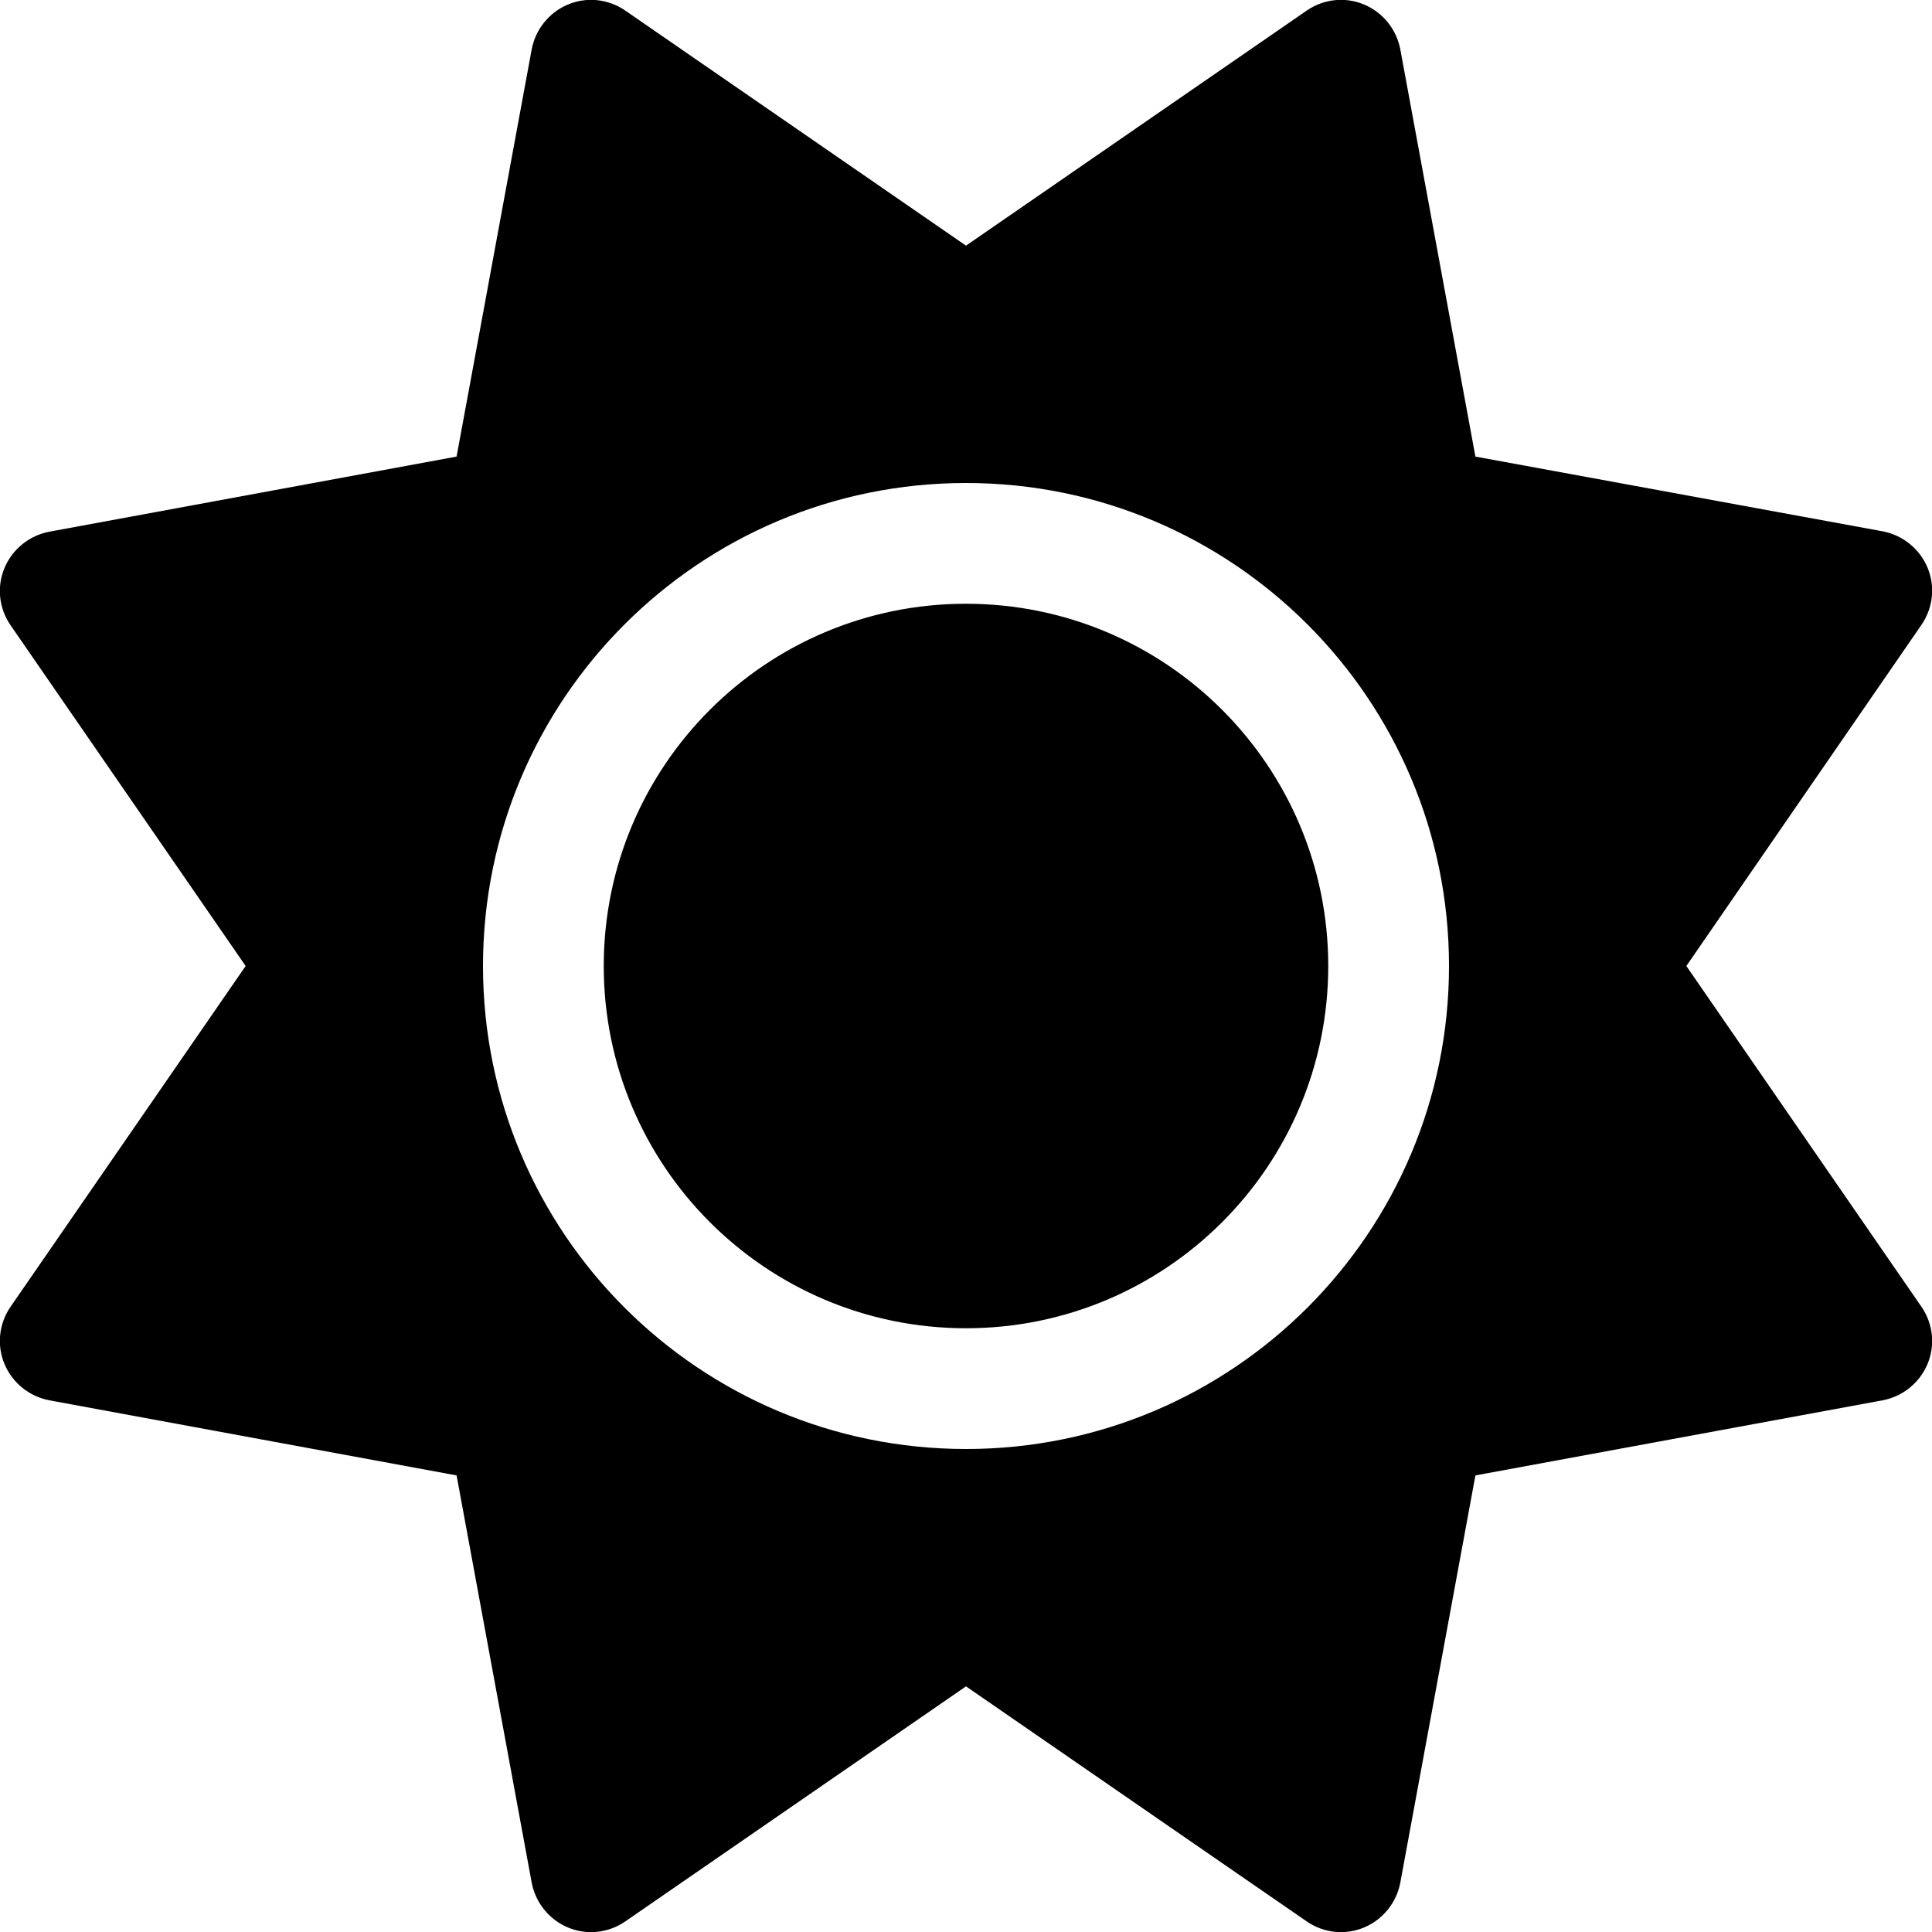
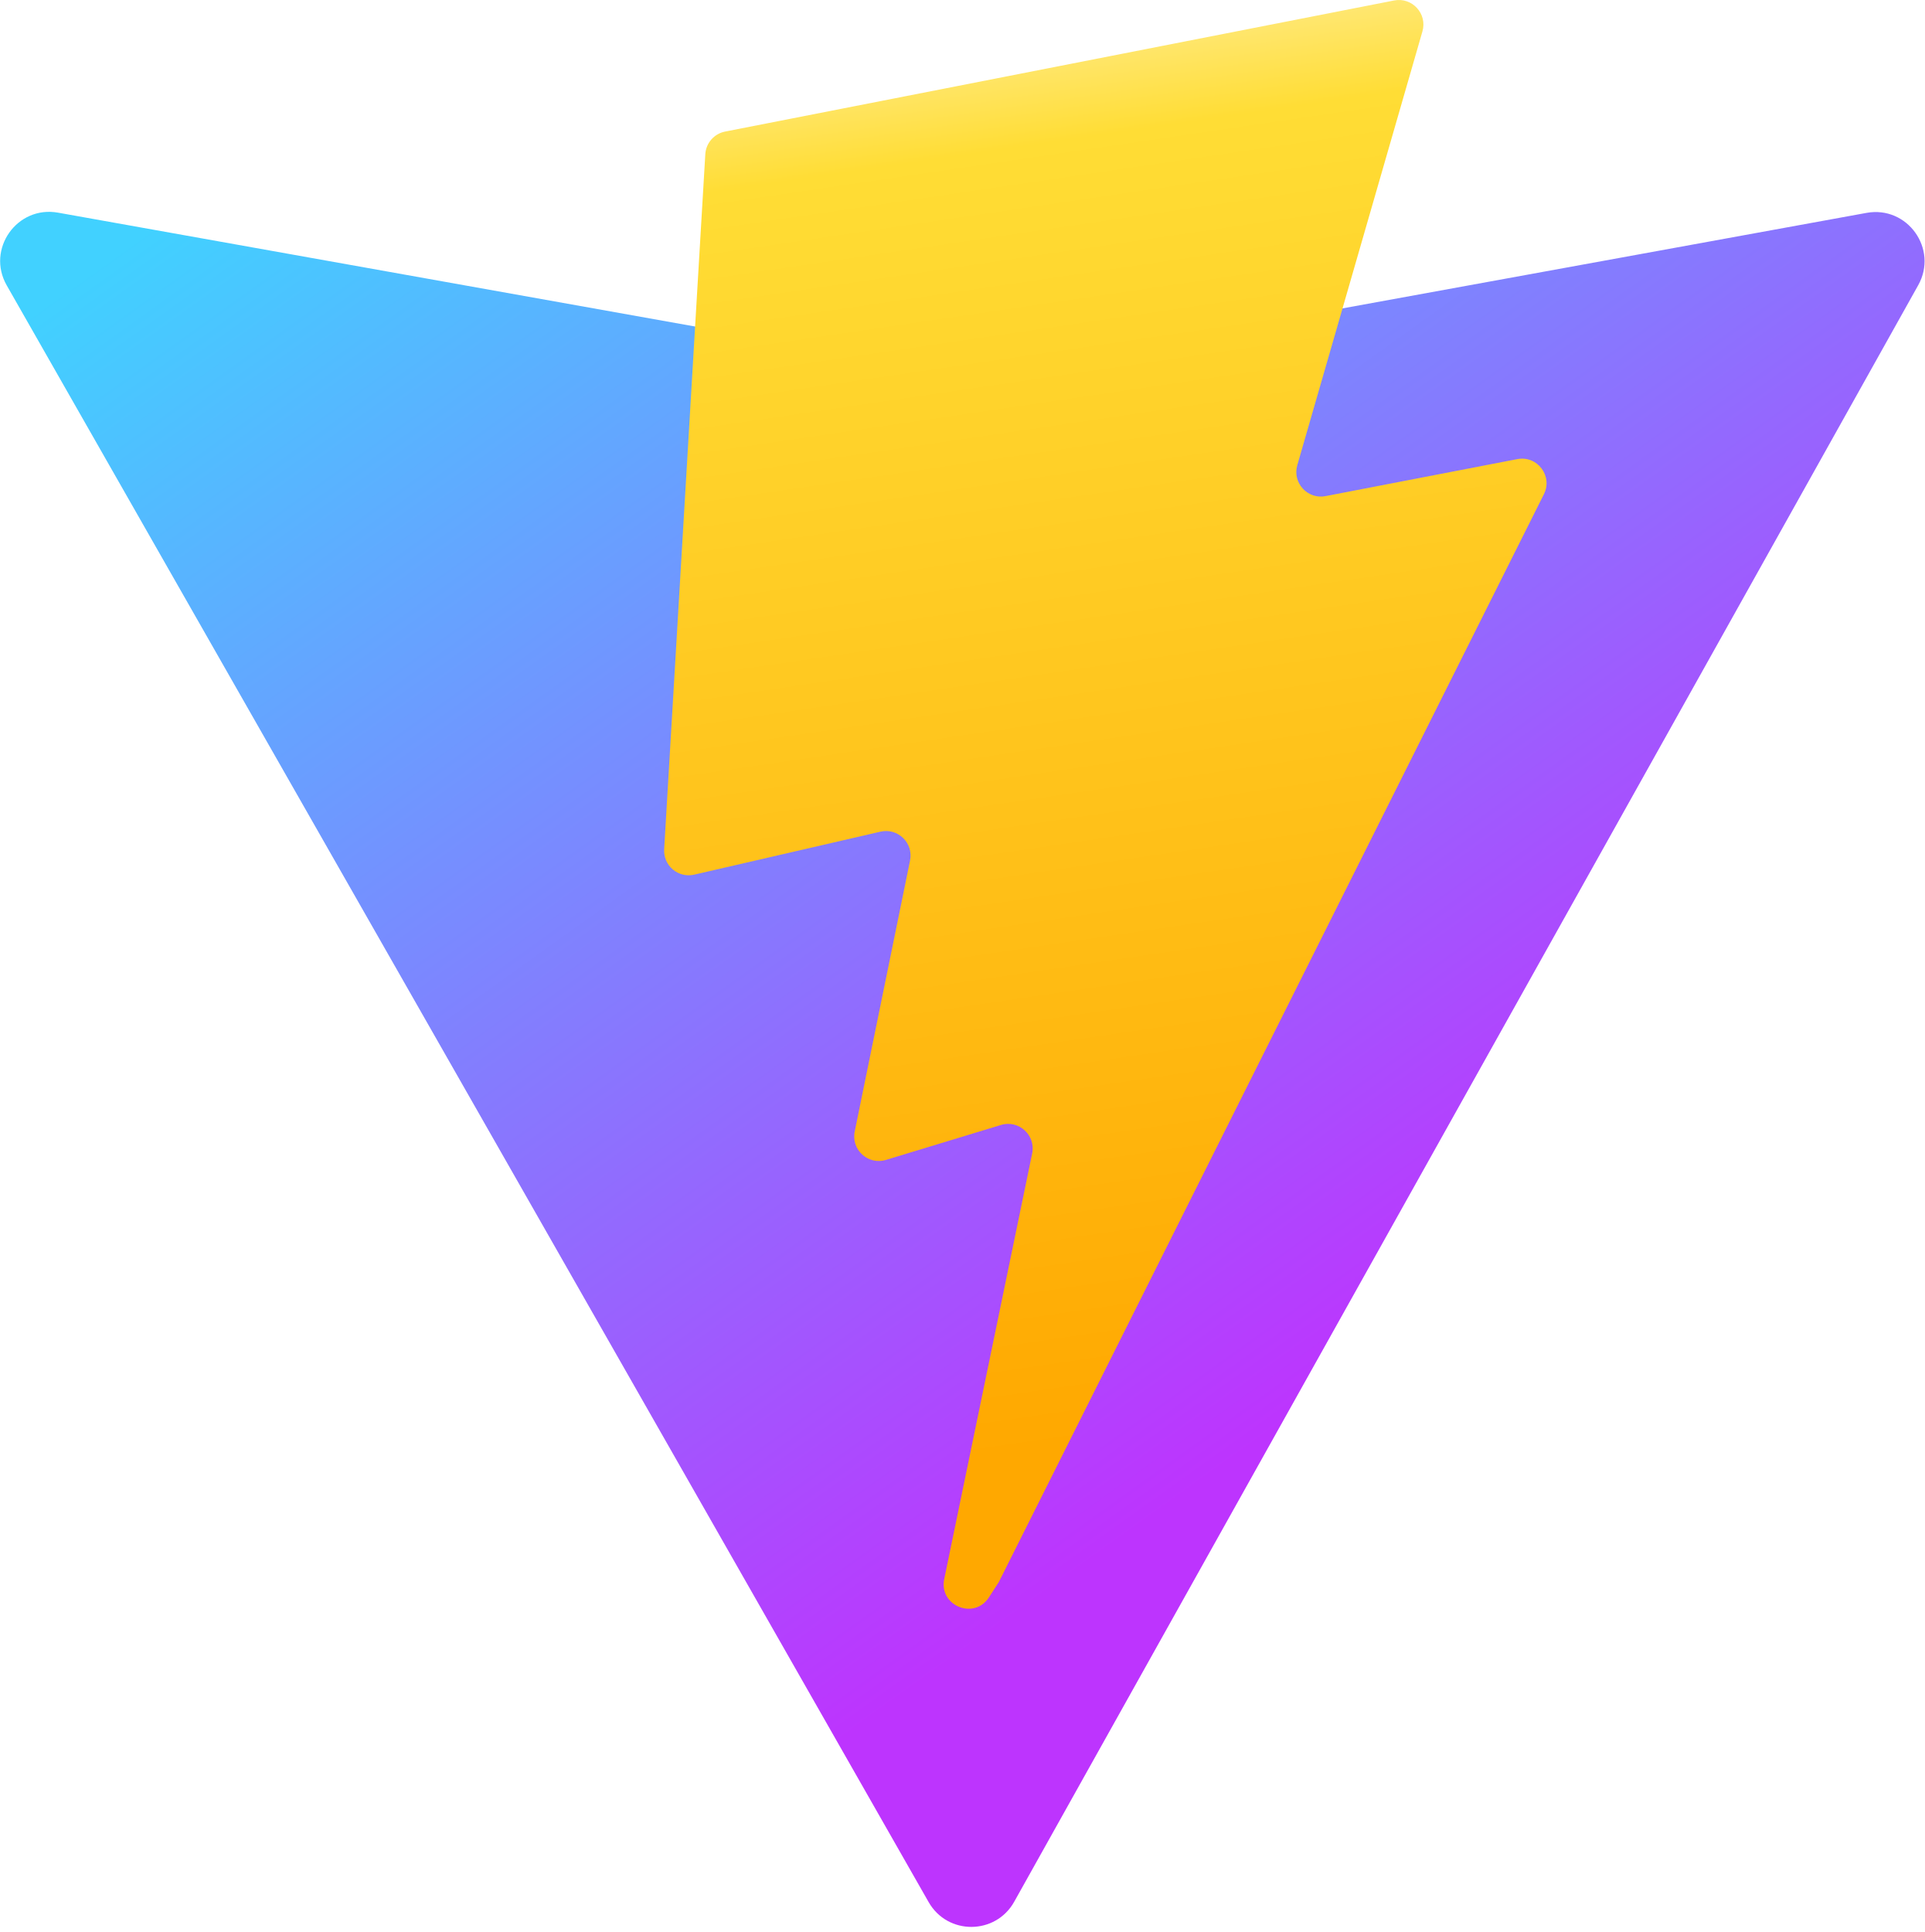
- <svg xmlns="http://www.w3.org/2000/svg" viewBox="0 0 512 512">
-   <path d="M361.5 1.2c5 2.1 8.6 6.6 9.6 11.9L391 121l107.9 19.8c5.3 1 9.8 4.6 11.9 9.6s1.5 10.7-1.6 15.2L446.9 256l62.3 90.3c3.1 4.5 3.7 10.2 1.6 15.2s-6.6 8.6-11.9 9.6L391 391 371.1 498.9c-1 5.3-4.6 9.8-9.6 11.9s-10.7 1.5-15.2-1.6L256 446.9l-90.3 62.3c-4.5 3.1-10.2 3.7-15.2 1.6s-8.6-6.6-9.6-11.9L121 391 13.1 371.1c-5.3-1-9.8-4.6-11.9-9.6s-1.5-10.7 1.6-15.2L65.1 256 2.8 165.7c-3.1-4.5-3.7-10.2-1.6-15.2s6.6-8.6 11.9-9.6L121 121 140.9 13.1c1-5.3 4.6-9.8 9.6-11.9s10.7-1.5 15.2 1.6L256 65.1 346.3 2.8c4.5-3.1 10.2-3.7 15.2-1.6zM160 256a96 96 0 1 1 192 0 96 96 0 1 1 -192 0zm224 0a128 128 0 1 0 -256 0 128 128 0 1 0 256 0z" />
+ <svg xmlns="http://www.w3.org/2000/svg" aria-hidden="true" role="img" class="iconify iconify--logos" width="31.88" height="32" preserveAspectRatio="xMidYMid meet" viewBox="0 0 256 257">
+   <defs>
+     <linearGradient id="IconifyId1813088fe1fbc01fb466" x1="-.828%" x2="57.636%" y1="7.652%" y2="78.411%">
+       <stop offset="0%" stop-color="#41D1FF" />
+       <stop offset="100%" stop-color="#BD34FE" />
+     </linearGradient>
+     <linearGradient id="IconifyId1813088fe1fbc01fb467" x1="43.376%" x2="50.316%" y1="2.242%" y2="89.03%">
+       <stop offset="0%" stop-color="#FFEA83" />
+       <stop offset="8.333%" stop-color="#FFDD35" />
+       <stop offset="100%" stop-color="#FFA800" />
+     </linearGradient>
+   </defs>
+   <path fill="url(#IconifyId1813088fe1fbc01fb466)" d="M255.153 37.938L134.897 252.976c-2.483 4.44-8.862 4.466-11.382.048L.875 37.958c-2.746-4.814 1.371-10.646 6.827-9.67l120.385 21.517a6.537 6.537 0 0 0 2.322-.004l117.867-21.483c5.438-.991 9.574 4.796 6.877 9.62Z" />
+   <path fill="url(#IconifyId1813088fe1fbc01fb467)" d="M185.432.063L96.44 17.501a3.268 3.268 0 0 0-2.634 3.014l-5.474 92.456a3.268 3.268 0 0 0 3.997 3.378l24.777-5.718c2.318-.535 4.413 1.507 3.936 3.838l-7.361 36.047c-.495 2.426 1.782 4.5 4.151 3.78l15.304-4.649c2.372-.72 4.652 1.36 4.15 3.788l-11.698 56.621c-.732 3.542 3.979 5.473 5.943 2.437l1.313-2.028l72.516-144.72c1.215-2.423-.88-5.186-3.54-4.672l-25.505 4.922c-2.396.462-4.435-1.77-3.759-4.114l16.646-57.705c.677-2.35-1.37-4.583-3.769-4.113Z" />
</svg>
